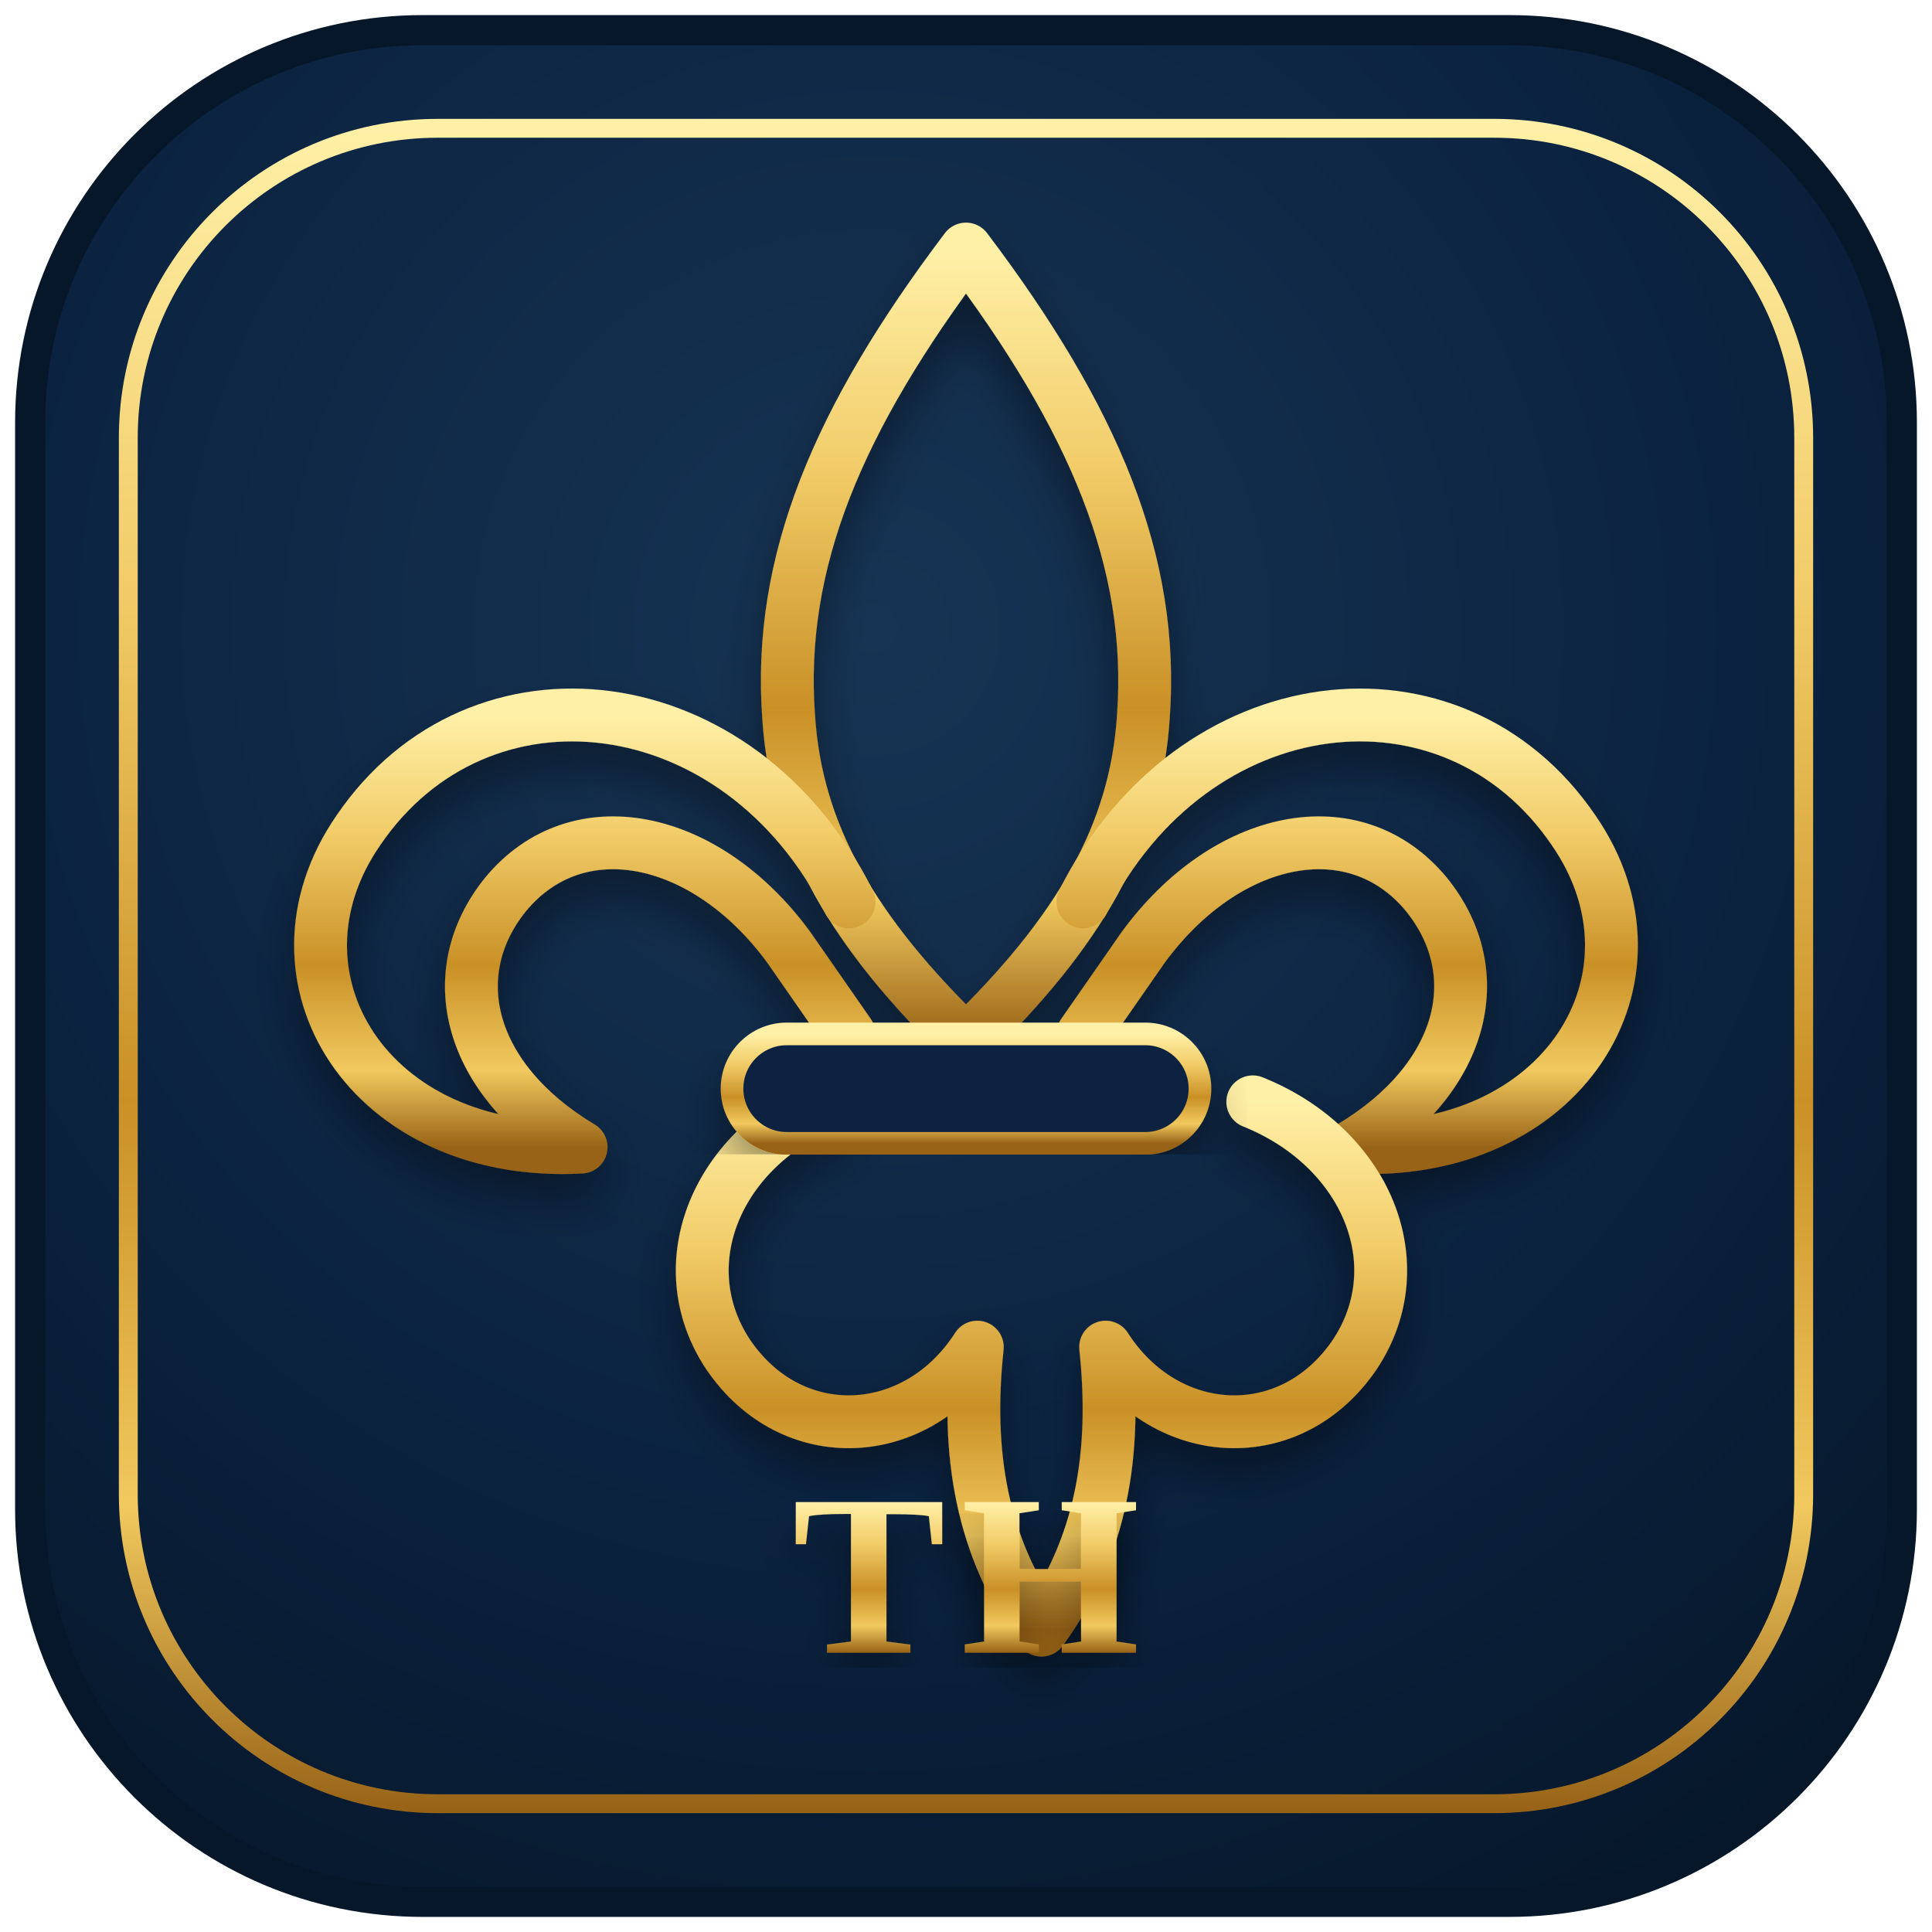
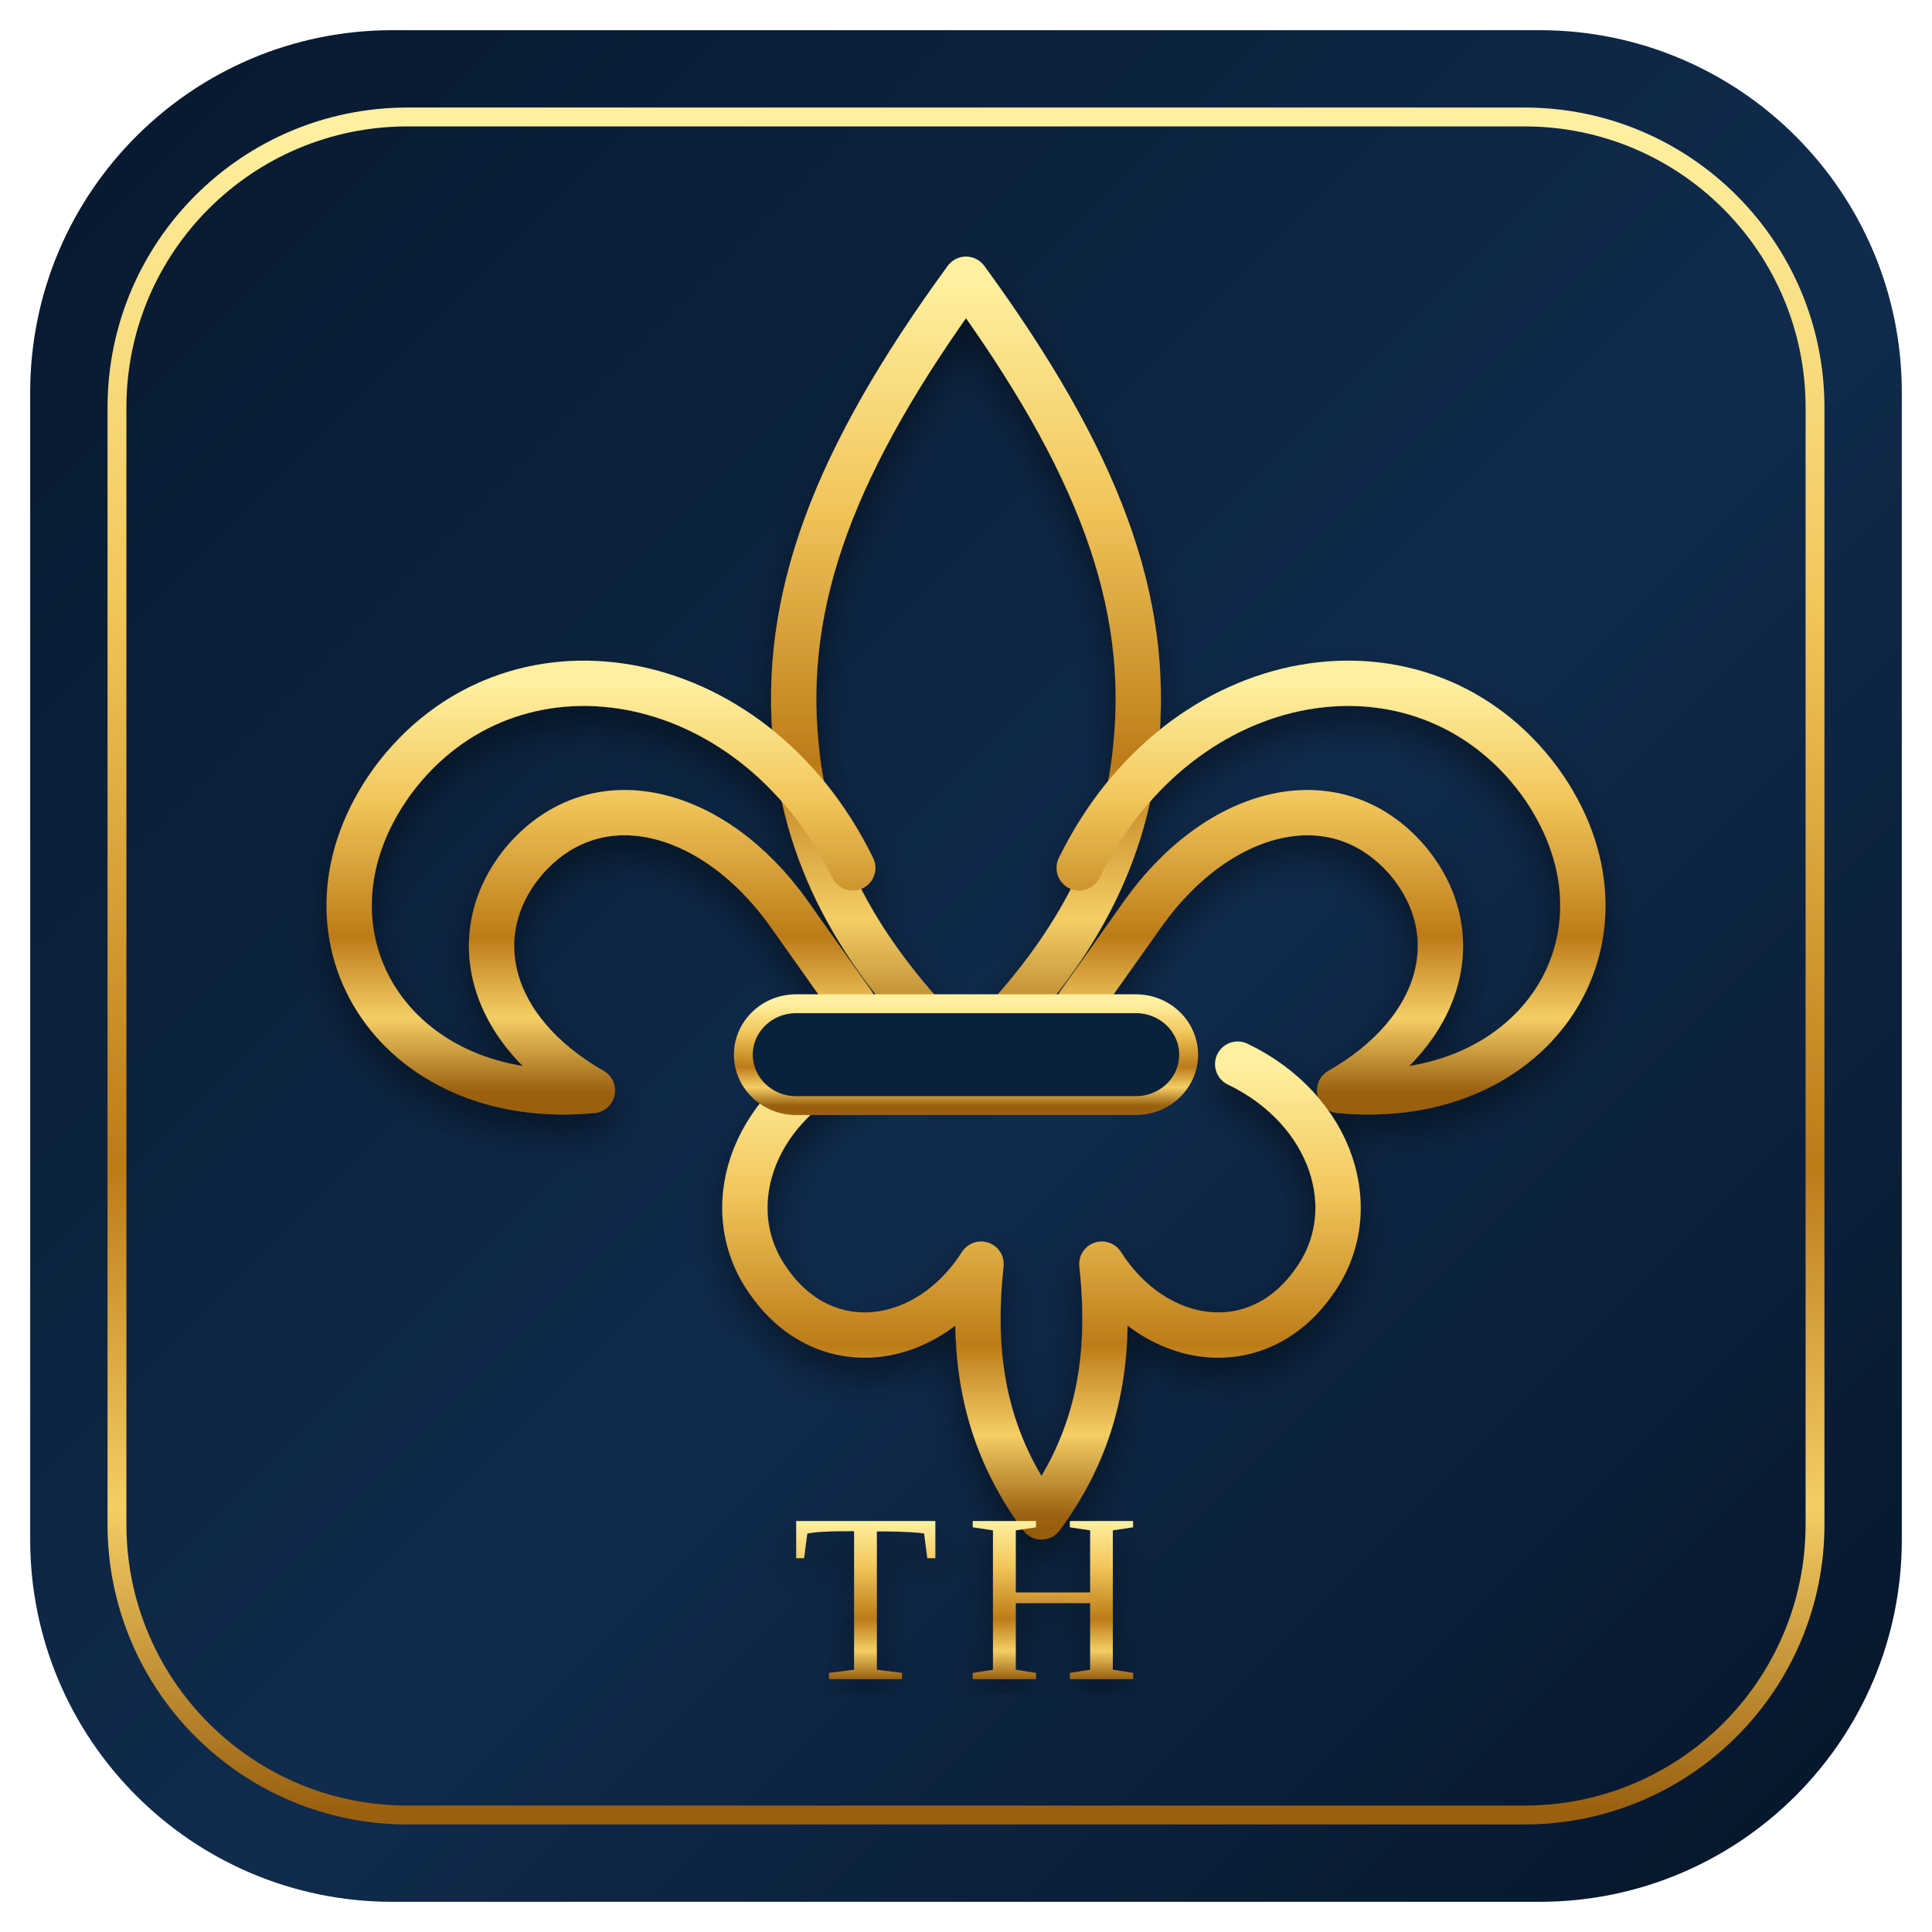
<svg xmlns="http://www.w3.org/2000/svg" viewBox="0 0 512 512" role="img" aria-label="TenderHawk TH Fleur-de-lis">
  <defs>
-     <radialGradient id="bg" cx="45%" cy="32%" r="80%">
-       <stop offset="0" stop-color="#173454" />
-       <stop offset=".58" stop-color="#0b2340" />
-       <stop offset="1" stop-color="#06172a" />
-     </radialGradient>
-     <linearGradient id="gold" x1="0" y1="0" x2="0" y2="1">
-       <stop offset="0" stop-color="#fff0a7" />
-       <stop offset=".28" stop-color="#f1cb67" />
-       <stop offset=".58" stop-color="#c99026" />
-       <stop offset=".82" stop-color="#f1c95e" />
-       <stop offset="1" stop-color="#986317" />
+     <linearGradient id="bg" x1="0" y1="0" x2="1" y2="1">
+       <stop stop-color="#07182d" />
+       <stop offset=".55" stop-color="#102b4d" />
+       <stop offset="1" stop-color="#061528" />
    </linearGradient>
-     <filter id="sh">
-       <feDropShadow dx="0" dy="7" stdDeviation="6" flood-opacity=".38" />
+     <linearGradient id="g" x1="0" y1="0" x2="0" y2="1">
+       <stop stop-color="#fff0a0" />
+       <stop offset=".28" stop-color="#f2c75c" />
+       <stop offset=".62" stop-color="#bd7b18" />
+       <stop offset=".82" stop-color="#f4ce65" />
+       <stop offset="1" stop-color="#9a6010" />
+     </linearGradient>
+     <filter id="s">
+       <feDropShadow dx="0" dy="5" stdDeviation="5" flood-opacity=".45" />
    </filter>
  </defs>
-   <rect x="8" y="8" width="496" height="496" rx="104" fill="url(#bg)" stroke="#07172a" stroke-width="8" />
-   <rect x="34" y="34" width="444" height="444" rx="82" fill="none" stroke="url(#gold)" stroke-width="5" />
-   <g fill="none" stroke="url(#gold)" stroke-width="14" stroke-linecap="round" stroke-linejoin="round" filter="url(#sh)">
-     <path d="M256 66c-34 45-50 83-47 124 2 31 17 57 47 86 30-29 45-55 47-86 3-41-13-79-47-124Z" />
-     <path d="M225 239c-29-58-98-66-130-19-27 39 3 87 59 84-30-18-37-46-20-67 19-23 53-16 75 14l16 23" />
-     <path d="M287 239c29-58 98-66 130-19 27 39-3 87-59 84 30-18 37-46 20-67-19-23-53-16-75 14l-16 23" />
-     <path d="M220 292c-30 12-43 43-27 67 17 25 50 23 66-2-3 28 1 53 17 75 16-22 20-47 17-75 16 25 49 27 66 2 16-24 3-55-27-67" />
+   <rect x="8" y="8" width="496" height="496" rx="96" fill="url(#bg)" />
+   <rect x="31" y="31" width="450" height="450" rx="77" fill="none" stroke="url(#g)" stroke-width="5" />
+   <g fill="none" stroke="url(#g)" stroke-width="12" stroke-linecap="round" stroke-linejoin="round" filter="url(#s)">
+     <path d="M256 74c-35 48-49 85-45 124 3 31 18 57 45 83 27-26 42-52 45-83 4-39-10-76-45-124Z" />
+     <path d="M226 230c-27-55-91-65-122-23-29 40 0 87 53 82-28-16-34-42-18-61 19-22 50-14 70 14l17 24" />
+     <path d="M286 230c27-55 91-65 122-23 29 40 0 87-53 82 28-16 34-42 18-61-19-22-50-14-70 14l-17 24" />
+     <path d="M224 282c-25 12-34 39-20 58 15 21 42 17 56-5-3 27 2 48 16 67 14-19 19-40 16-67 14 22 41 26 56 5 14-19 5-46-20-58" />
  </g>
-   <rect x="194" y="274" width="124" height="29" rx="14.5" fill="#0b2340" stroke="url(#gold)" stroke-width="6" filter="url(#sh)" />
-   <path d="M132 419h72M308 419h72" stroke="url(#gold)" stroke-width="4" stroke-linecap="round" />
-   <text x="256" y="438" text-anchor="middle" font-family="Georgia,'Times New Roman',serif" font-size="61" font-weight="700" letter-spacing="4" fill="url(#gold)" filter="url(#sh)">TH</text>
+   <rect x="197" y="266" width="118" height="27" rx="14" fill="#0a213b" stroke="url(#g)" stroke-width="5" />
+   <path d="M132 423h66M314 423h66" stroke="url(#g)" stroke-width="3" />
+   <text x="256" y="445" text-anchor="middle" font-family="Georgia,'Times New Roman',serif" font-size="64" font-weight="500" letter-spacing="7" fill="url(#g)" filter="url(#s)">TH</text>
</svg>
